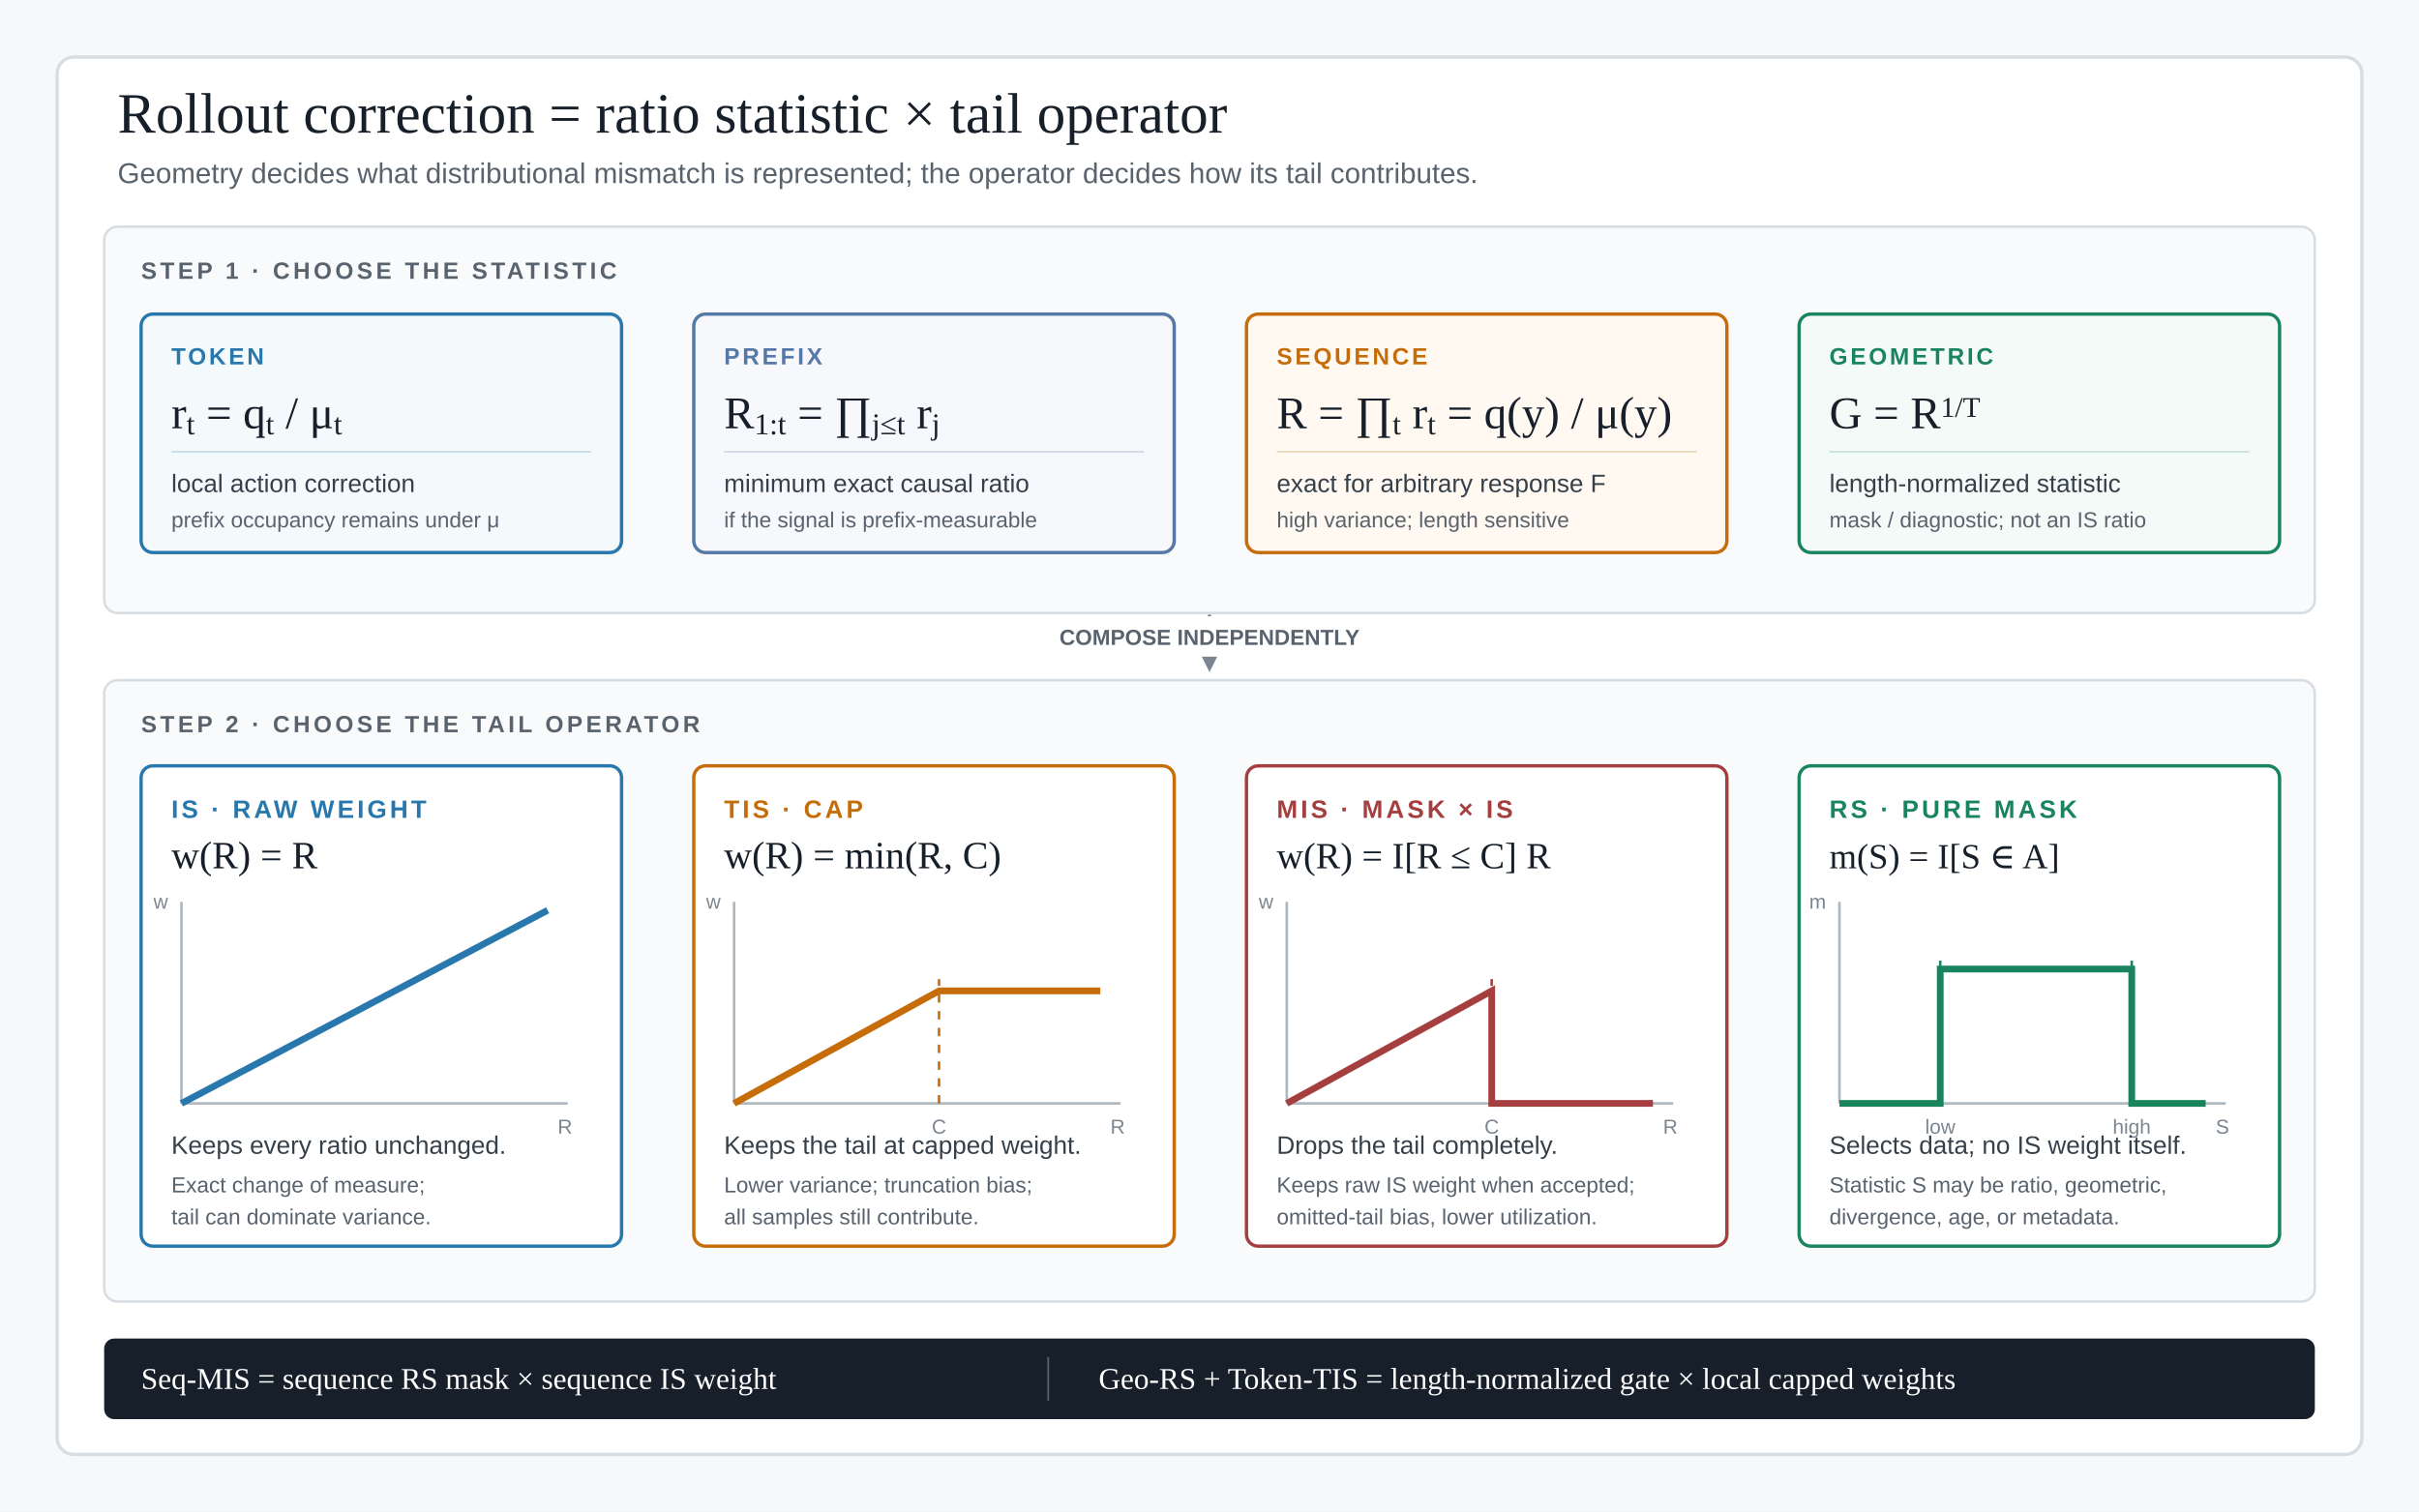
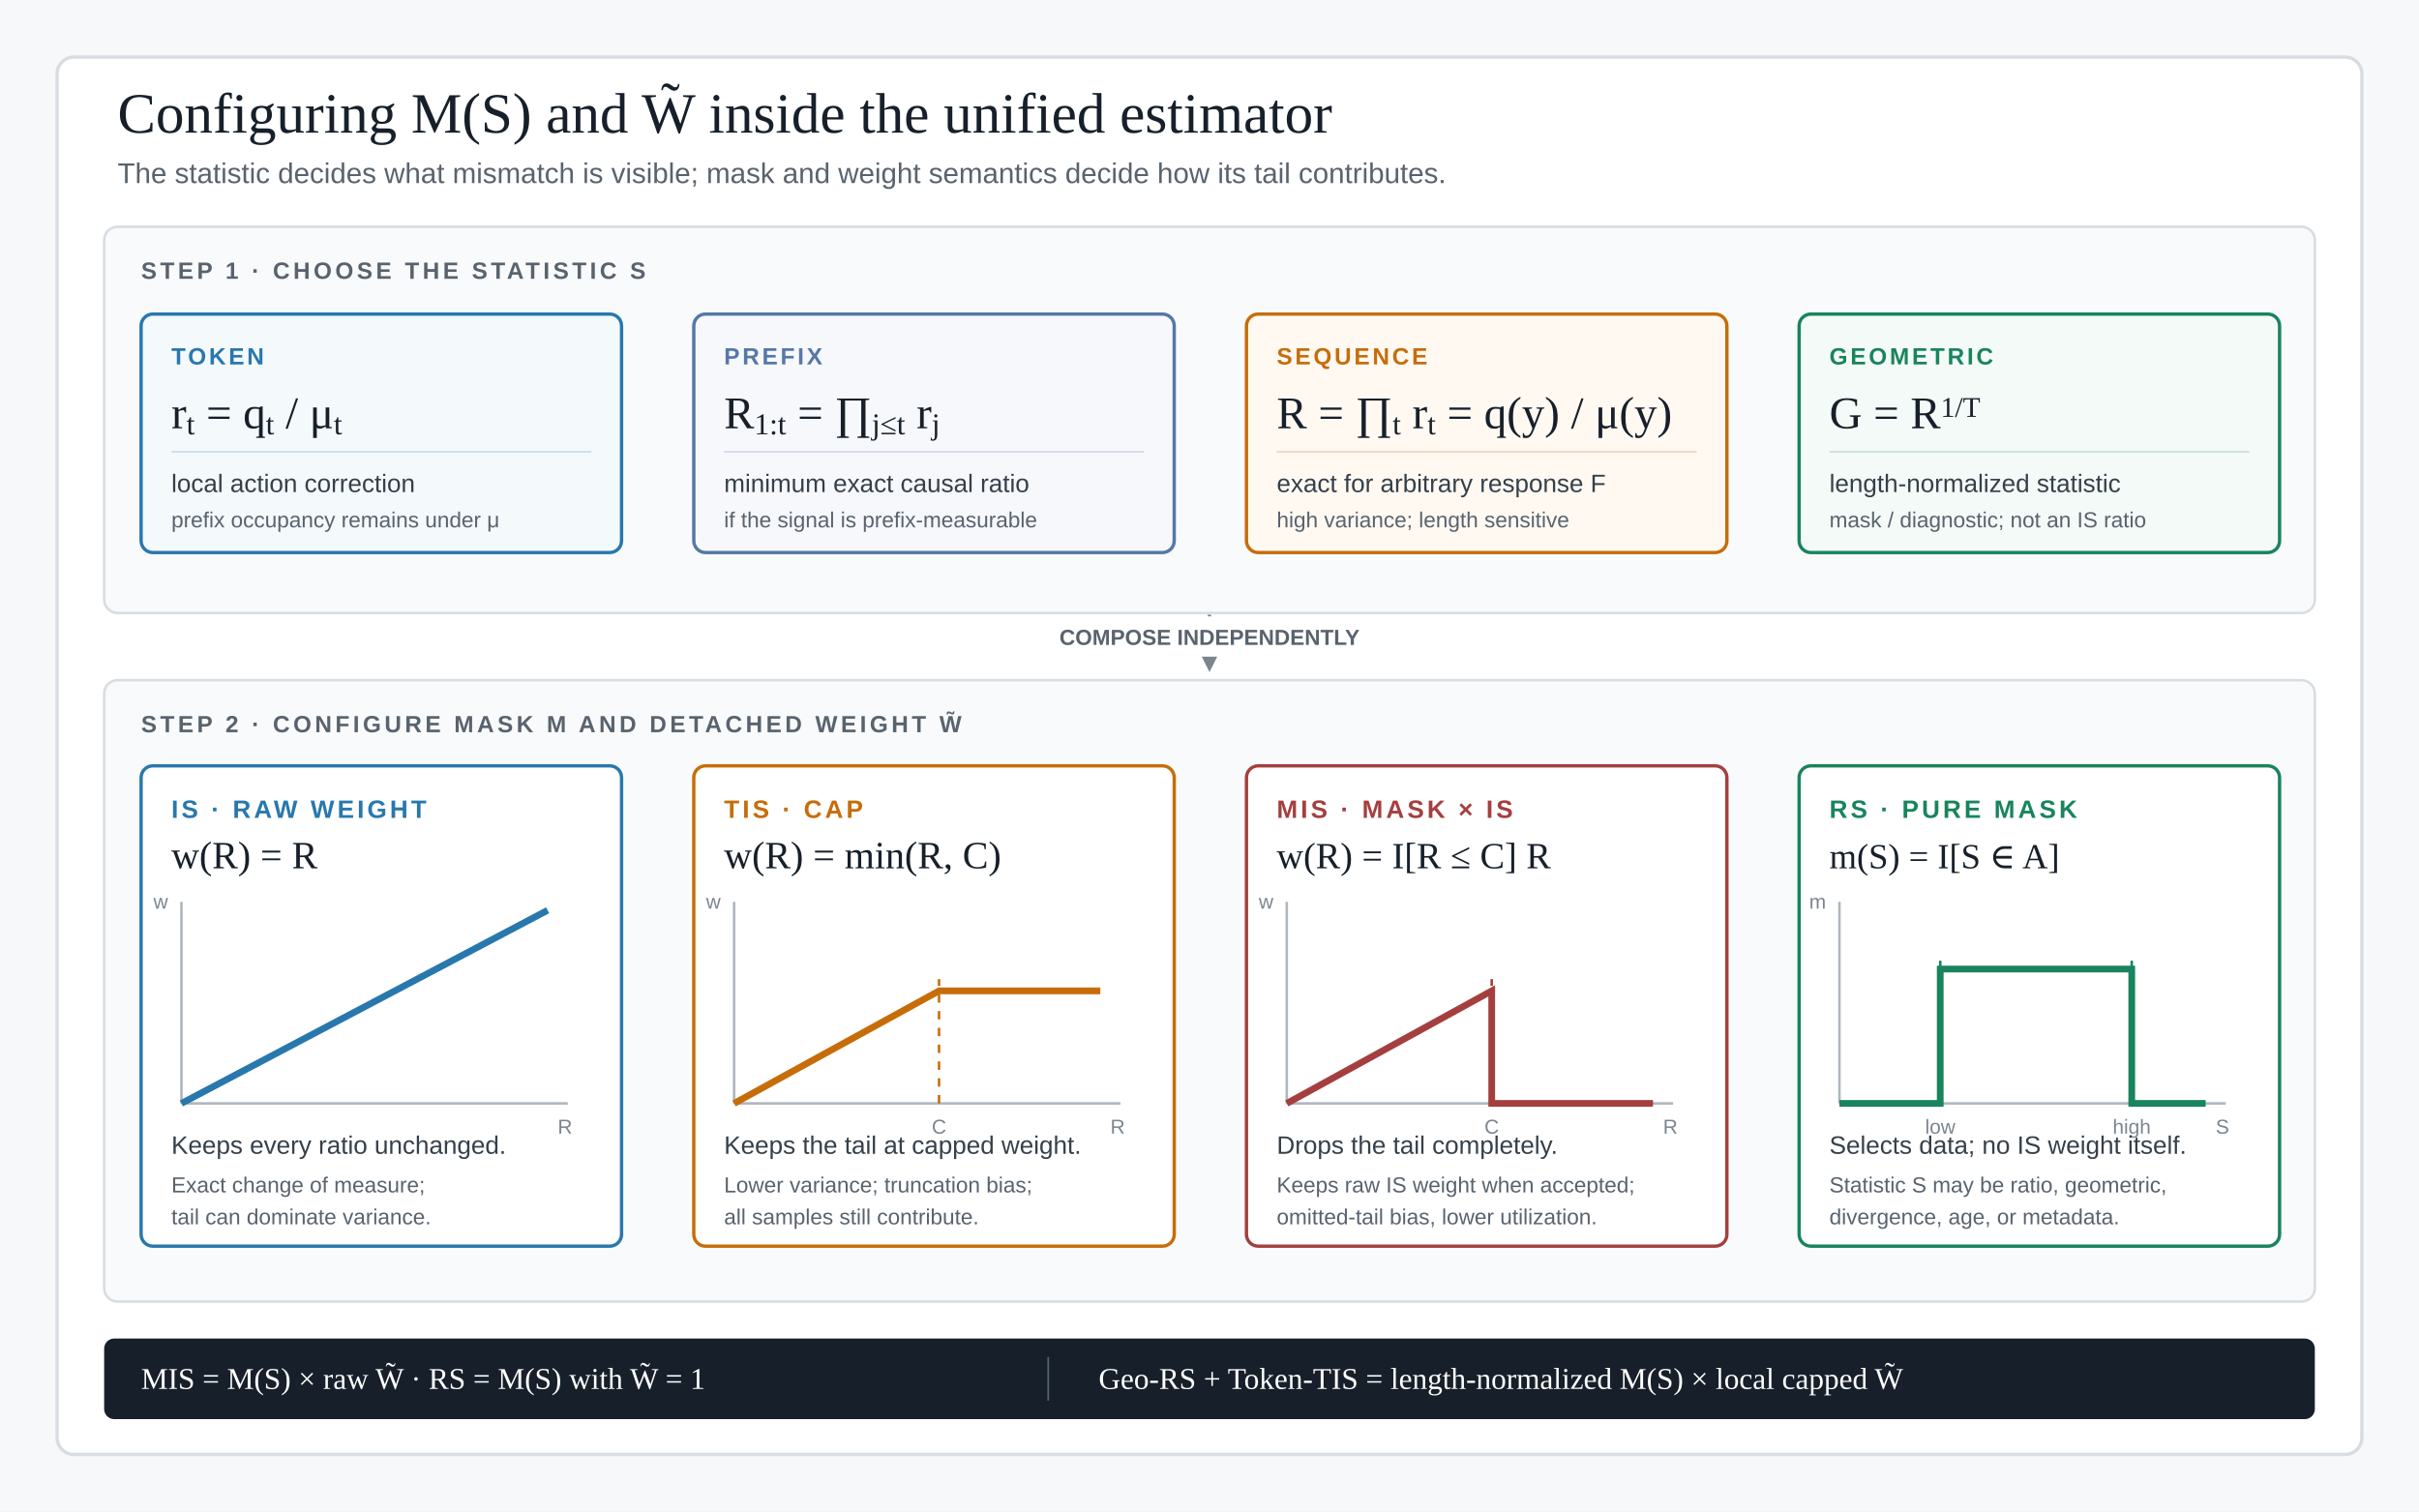
<svg xmlns="http://www.w3.org/2000/svg" viewBox="0 0 1440 900" role="img" aria-labelledby="is-title is-desc">
  <defs>
    <marker id="down-arrow" viewBox="0 0 10 10" refX="8" refY="5" markerWidth="8" markerHeight="8" orient="auto">
      <path d="M0 0 L10 5 L0 10 z" fill="#7b858f" />
    </marker>
  </defs>
  <rect width="1440" height="900" fill="#f6f8fa" />
  <rect x="34" y="34" width="1372" height="832" rx="10" fill="#ffffff" stroke="#d8dde2" stroke-width="2" />
  <g font-family="Arial, Helvetica, sans-serif">
-     <text x="70" y="79" fill="#17202a" font-family="Georgia, 'Times New Roman', serif" font-size="34">Rollout correction = ratio statistic × tail operator</text>
-     <text x="70" y="109" fill="#59636e" font-size="17">Geometry decides what distributional mismatch is represented; the operator decides how its tail contributes.</text>
+     <text x="70" y="79" fill="#17202a" font-family="Georgia, 'Times New Roman', serif" font-size="34">Configuring M(S) and W̃ inside the unified estimator</text>
+     <text x="70" y="109" fill="#59636e" font-size="17">The statistic decides what mismatch is visible; mask and weight semantics decide how its tail contributes.</text>
    <rect x="62" y="135" width="1316" height="230" rx="8" fill="#f8fafb" stroke="#d8dde2" stroke-width="1.5" />
-     <text x="84" y="166" fill="#59636e" font-size="14" font-weight="700" letter-spacing="2">STEP 1 · CHOOSE THE STATISTIC</text>
+     <text x="84" y="166" fill="#59636e" font-size="14" font-weight="700" letter-spacing="2">STEP 1 · CHOOSE THE STATISTIC S</text>
    <g transform="translate(84 187)">
      <rect width="286" height="142" rx="7" fill="#f4f9fc" stroke="#2878ad" stroke-width="2" />
      <text x="18" y="30" fill="#2878ad" font-size="14" font-weight="700" letter-spacing="1.6">TOKEN</text>
      <text x="18" y="68" fill="#17202a" font-family="Georgia, 'Times New Roman', serif" font-size="27">r<tspan baseline-shift="sub" font-size="18">t</tspan> = q<tspan baseline-shift="sub" font-size="18">t</tspan> / μ<tspan baseline-shift="sub" font-size="18">t</tspan>
      </text>
      <line x1="18" y1="82" x2="268" y2="82" stroke="#c7dce9" />
      <text x="18" y="106" fill="#35404a" font-size="15">local action correction</text>
      <text x="18" y="127" fill="#59636e" font-size="13">prefix occupancy remains under μ</text>
    </g>
    <g transform="translate(413 187)">
      <rect width="286" height="142" rx="7" fill="#f7f8fc" stroke="#5578a7" stroke-width="2" />
      <text x="18" y="30" fill="#5578a7" font-size="14" font-weight="700" letter-spacing="1.6">PREFIX</text>
      <text x="18" y="68" fill="#17202a" font-family="Georgia, 'Times New Roman', serif" font-size="27">R<tspan baseline-shift="sub" font-size="18">1:t</tspan> = ∏<tspan baseline-shift="sub" font-size="18">j≤t</tspan> r<tspan baseline-shift="sub" font-size="18">j</tspan>
      </text>
      <line x1="18" y1="82" x2="268" y2="82" stroke="#d0d8e5" />
      <text x="18" y="106" fill="#35404a" font-size="15">minimum exact causal ratio</text>
      <text x="18" y="127" fill="#59636e" font-size="13">if the signal is prefix-measurable</text>
    </g>
    <g transform="translate(742 187)">
      <rect width="286" height="142" rx="7" fill="#fff9f2" stroke="#c66d0a" stroke-width="2" />
      <text x="18" y="30" fill="#c66d0a" font-size="14" font-weight="700" letter-spacing="1.6">SEQUENCE</text>
      <text x="18" y="68" fill="#17202a" font-family="Georgia, 'Times New Roman', serif" font-size="27">R = ∏<tspan baseline-shift="sub" font-size="18">t</tspan> r<tspan baseline-shift="sub" font-size="18">t</tspan> = q(y) / μ(y)</text>
      <line x1="18" y1="82" x2="268" y2="82" stroke="#ecd6bc" />
      <text x="18" y="106" fill="#35404a" font-size="15">exact for arbitrary response F</text>
      <text x="18" y="127" fill="#59636e" font-size="13">high variance; length sensitive</text>
    </g>
    <g transform="translate(1071 187)">
      <rect width="286" height="142" rx="7" fill="#f4faf7" stroke="#19845d" stroke-width="2" />
      <text x="18" y="30" fill="#19845d" font-size="14" font-weight="700" letter-spacing="1.6">GEOMETRIC</text>
      <text x="18" y="68" fill="#17202a" font-family="Georgia, 'Times New Roman', serif" font-size="27">G = R<tspan baseline-shift="super" font-size="17">1/T</tspan>
      </text>
      <line x1="18" y1="82" x2="268" y2="82" stroke="#c9e1d8" />
      <text x="18" y="106" fill="#35404a" font-size="15">length-normalized statistic</text>
      <text x="18" y="127" fill="#59636e" font-size="13">mask / diagnostic; not an IS ratio</text>
    </g>
    <line x1="720" y1="366" x2="720" y2="397" stroke="#7b858f" stroke-width="2" marker-end="url(#down-arrow)" />
    <rect x="630" y="367" width="180" height="24" fill="#ffffff" />
    <text x="720" y="384" text-anchor="middle" fill="#59636e" font-size="13" font-weight="700">COMPOSE INDEPENDENTLY</text>
    <rect x="62" y="405" width="1316" height="370" rx="8" fill="#f8fafb" stroke="#d8dde2" stroke-width="1.5" />
-     <text x="84" y="436" fill="#59636e" font-size="14" font-weight="700" letter-spacing="2">STEP 2 · CHOOSE THE TAIL OPERATOR</text>
+     <text x="84" y="436" fill="#59636e" font-size="14" font-weight="700" letter-spacing="2">STEP 2 · CONFIGURE MASK M AND DETACHED WEIGHT W̃</text>
    <g transform="translate(84 456)">
      <rect width="286" height="286" rx="7" fill="#ffffff" stroke="#2878ad" stroke-width="2" />
      <text x="18" y="31" fill="#2878ad" font-size="15" font-weight="700" letter-spacing="1.8">IS · RAW WEIGHT</text>
      <text x="18" y="61" fill="#17202a" font-family="Georgia, 'Times New Roman', serif" font-size="23">w(R) = R</text>
      <g transform="translate(24 76)">
        <line x1="0" y1="125" x2="230" y2="125" stroke="#aeb6bf" stroke-width="1.5" />
        <line x1="0" y1="125" x2="0" y2="5" stroke="#aeb6bf" stroke-width="1.5" />
        <path d="M0 125 L218 10" fill="none" stroke="#2878ad" stroke-width="4" />
        <text x="224" y="143" fill="#7b858f" font-size="12">R</text>
        <text x="-8" y="9" text-anchor="end" fill="#7b858f" font-size="12">w</text>
      </g>
      <text x="18" y="231" fill="#35404a" font-size="15">Keeps every ratio unchanged.</text>
      <text x="18" y="254" fill="#59636e" font-size="13">Exact change of measure;</text>
      <text x="18" y="273" fill="#59636e" font-size="13">tail can dominate variance.</text>
    </g>
    <g transform="translate(413 456)">
      <rect width="286" height="286" rx="7" fill="#ffffff" stroke="#c66d0a" stroke-width="2" />
      <text x="18" y="31" fill="#c66d0a" font-size="15" font-weight="700" letter-spacing="1.8">TIS · CAP</text>
      <text x="18" y="61" fill="#17202a" font-family="Georgia, 'Times New Roman', serif" font-size="23">w(R) = min(R, C)</text>
      <g transform="translate(24 76)">
        <line x1="0" y1="125" x2="230" y2="125" stroke="#aeb6bf" stroke-width="1.5" />
        <line x1="0" y1="125" x2="0" y2="5" stroke="#aeb6bf" stroke-width="1.5" />
        <path d="M0 125 L122 58 L218 58" fill="none" stroke="#c66d0a" stroke-width="4" />
        <line x1="122" y1="125" x2="122" y2="51" stroke="#c66d0a" stroke-width="1.5" stroke-dasharray="5 5" />
        <text x="122" y="143" text-anchor="middle" fill="#7b858f" font-size="12">C</text>
        <text x="224" y="143" fill="#7b858f" font-size="12">R</text>
        <text x="-8" y="9" text-anchor="end" fill="#7b858f" font-size="12">w</text>
      </g>
      <text x="18" y="231" fill="#35404a" font-size="15">Keeps the tail at capped weight.</text>
      <text x="18" y="254" fill="#59636e" font-size="13">Lower variance; truncation bias;</text>
      <text x="18" y="273" fill="#59636e" font-size="13">all samples still contribute.</text>
    </g>
    <g transform="translate(742 456)">
      <rect width="286" height="286" rx="7" fill="#ffffff" stroke="#a53f3f" stroke-width="2" />
      <text x="18" y="31" fill="#a53f3f" font-size="15" font-weight="700" letter-spacing="1.8">MIS · MASK × IS</text>
      <text x="18" y="61" fill="#17202a" font-family="Georgia, 'Times New Roman', serif" font-size="22">w(R) = I[R ≤ C] R</text>
      <g transform="translate(24 76)">
        <line x1="0" y1="125" x2="230" y2="125" stroke="#aeb6bf" stroke-width="1.5" />
        <line x1="0" y1="125" x2="0" y2="5" stroke="#aeb6bf" stroke-width="1.5" />
        <path d="M0 125 L122 58 L122 125 L218 125" fill="none" stroke="#a53f3f" stroke-width="4" />
        <line x1="122" y1="125" x2="122" y2="51" stroke="#a53f3f" stroke-width="1.5" stroke-dasharray="5 5" />
        <text x="122" y="143" text-anchor="middle" fill="#7b858f" font-size="12">C</text>
        <text x="224" y="143" fill="#7b858f" font-size="12">R</text>
        <text x="-8" y="9" text-anchor="end" fill="#7b858f" font-size="12">w</text>
      </g>
      <text x="18" y="231" fill="#35404a" font-size="15">Drops the tail completely.</text>
      <text x="18" y="254" fill="#59636e" font-size="13">Keeps raw IS weight when accepted;</text>
      <text x="18" y="273" fill="#59636e" font-size="13">omitted-tail bias, lower utilization.</text>
    </g>
    <g transform="translate(1071 456)">
      <rect width="286" height="286" rx="7" fill="#ffffff" stroke="#19845d" stroke-width="2" />
      <text x="18" y="31" fill="#19845d" font-size="15" font-weight="700" letter-spacing="1.8">RS · PURE MASK</text>
      <text x="18" y="61" fill="#17202a" font-family="Georgia, 'Times New Roman', serif" font-size="21">m(S) = I[S ∈ A]</text>
      <g transform="translate(24 76)">
        <line x1="0" y1="125" x2="230" y2="125" stroke="#aeb6bf" stroke-width="1.5" />
        <line x1="0" y1="125" x2="0" y2="5" stroke="#aeb6bf" stroke-width="1.5" />
        <path d="M0 125 L60 125 L60 45 L174 45 L174 125 L218 125" fill="none" stroke="#19845d" stroke-width="4" />
        <line x1="60" y1="125" x2="60" y2="39" stroke="#19845d" stroke-width="1.5" stroke-dasharray="5 5" />
        <line x1="174" y1="125" x2="174" y2="39" stroke="#19845d" stroke-width="1.5" stroke-dasharray="5 5" />
        <text x="60" y="143" text-anchor="middle" fill="#7b858f" font-size="12">low</text>
        <text x="174" y="143" text-anchor="middle" fill="#7b858f" font-size="12">high</text>
        <text x="224" y="143" fill="#7b858f" font-size="12">S</text>
        <text x="-8" y="9" text-anchor="end" fill="#7b858f" font-size="12">m</text>
      </g>
      <text x="18" y="231" fill="#35404a" font-size="15">Selects data; no IS weight itself.</text>
      <text x="18" y="254" fill="#59636e" font-size="13">Statistic S may be ratio, geometric,</text>
      <text x="18" y="273" fill="#59636e" font-size="13">divergence, age, or metadata.</text>
    </g>
    <rect x="62" y="797" width="1316" height="48" rx="6" fill="#17202a" />
-     <text x="84" y="827" fill="#ffffff" font-family="Georgia, 'Times New Roman', serif" font-size="18">Seq-MIS = sequence RS mask × sequence IS weight</text>
+     <text x="84" y="827" fill="#ffffff" font-family="Georgia, 'Times New Roman', serif" font-size="18">MIS = M(S) × raw W̃ · RS = M(S) with W̃ = 1</text>
    <line x1="624" y1="808" x2="624" y2="834" stroke="#536571" />
-     <text x="654" y="827" fill="#ffffff" font-family="Georgia, 'Times New Roman', serif" font-size="18">Geo-RS + Token-TIS = length-normalized gate × local capped weights</text>
+     <text x="654" y="827" fill="#ffffff" font-family="Georgia, 'Times New Roman', serif" font-size="18">Geo-RS + Token-TIS = length-normalized M(S) × local capped W̃</text>
  </g>
</svg>
